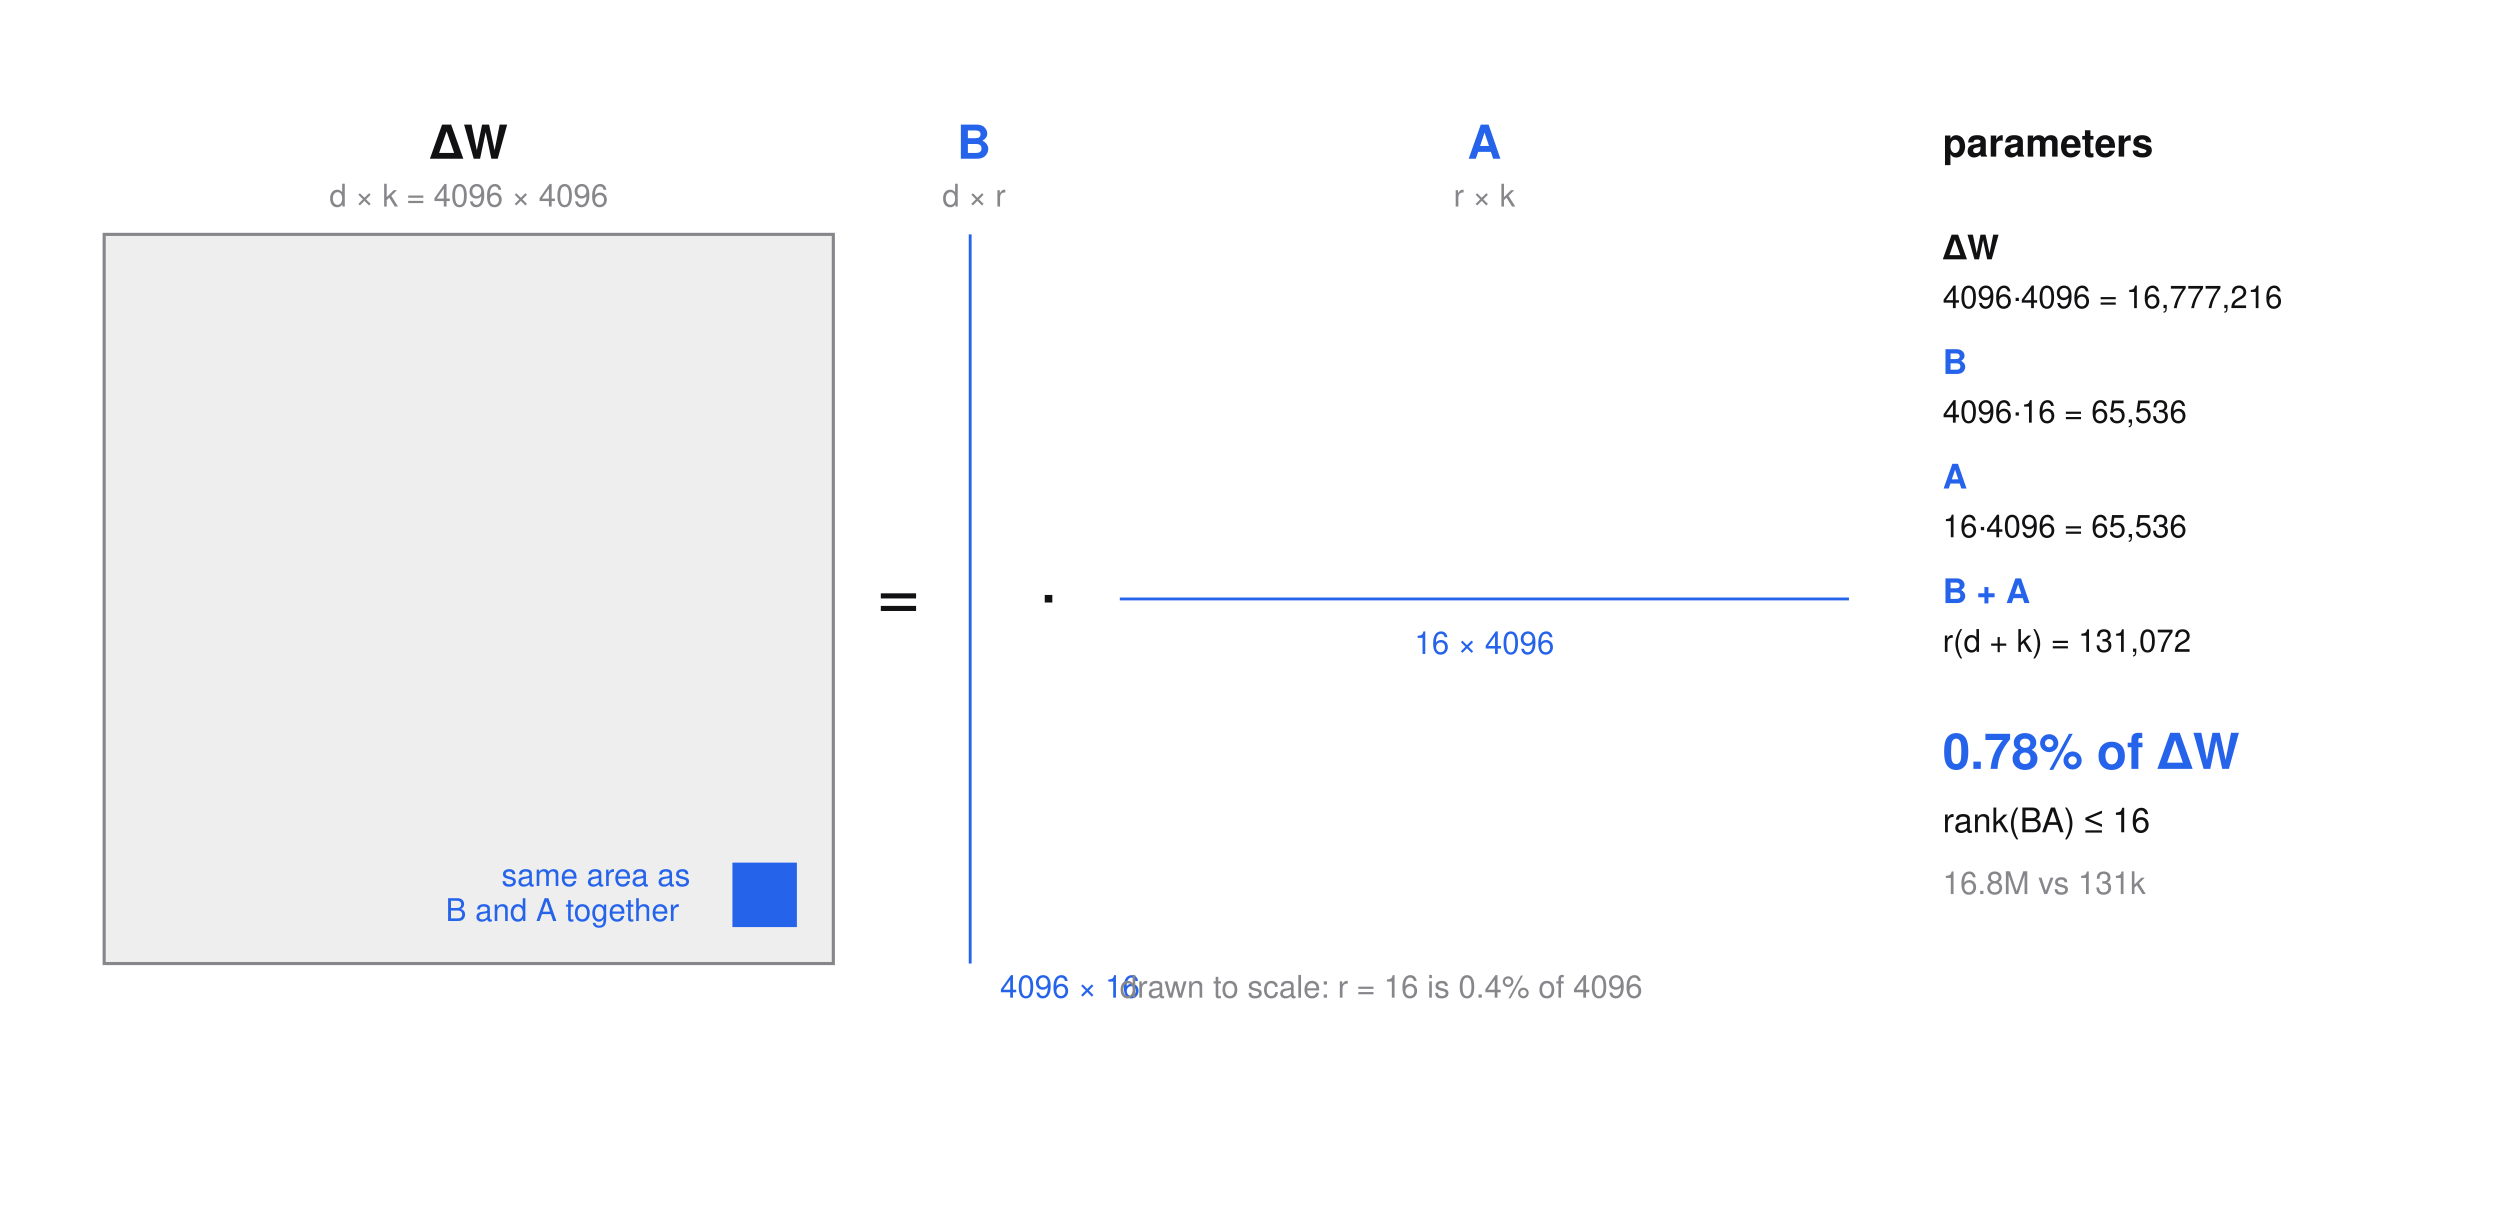
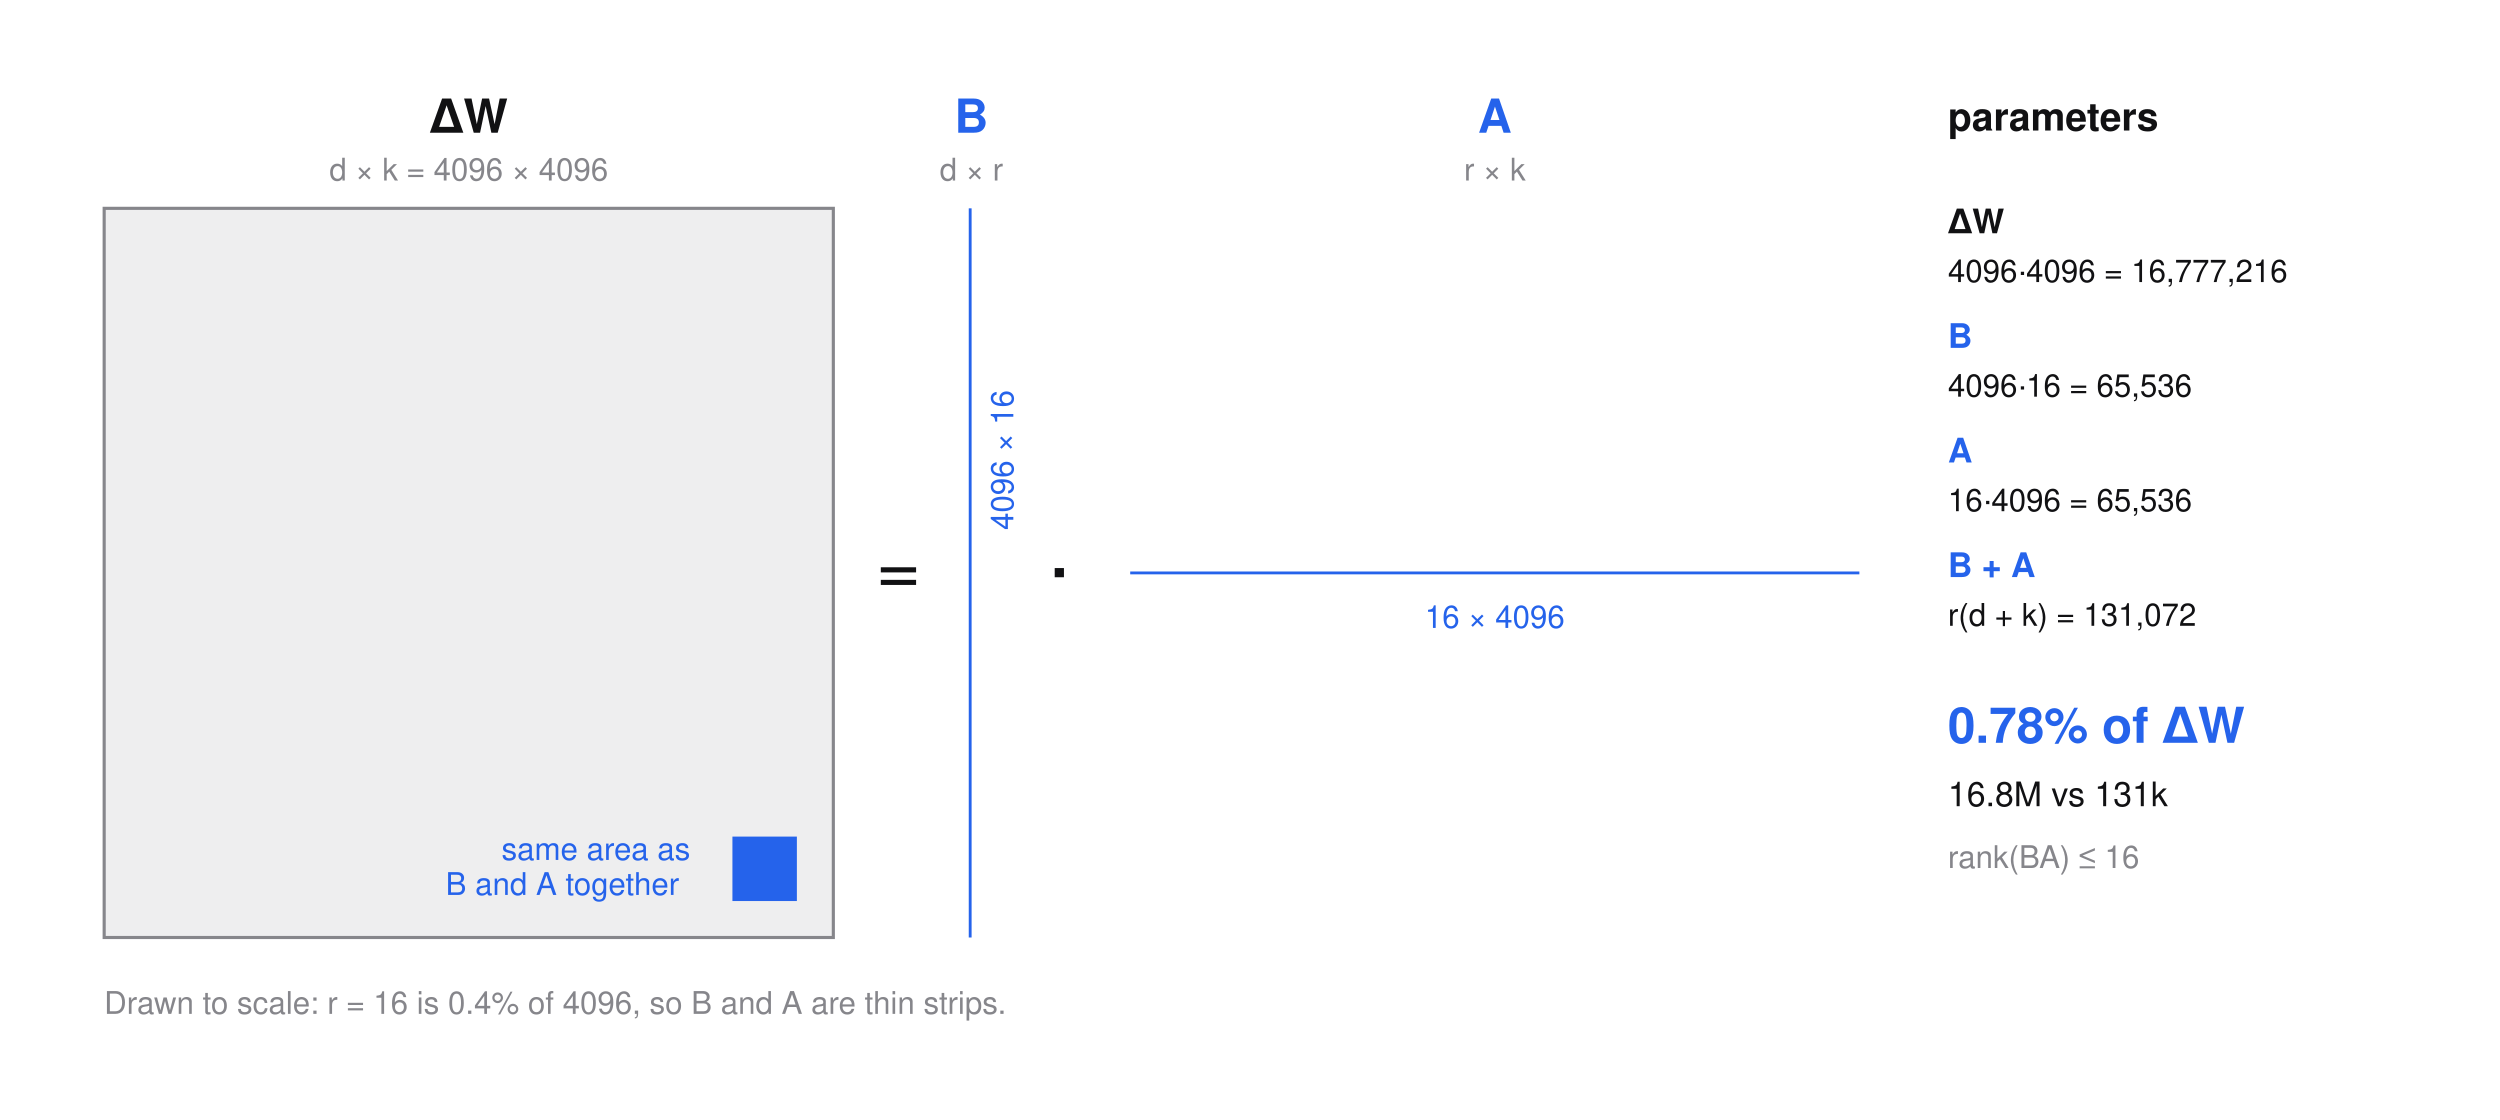
- <svg xmlns="http://www.w3.org/2000/svg" role="img" width="960" height="470" viewBox="0 0 960 470" version="1.1">
+ <svg xmlns="http://www.w3.org/2000/svg" role="img" xml:space="preserve" width="960" height="430" viewBox="0 0 960 430" version="1.1">
  <defs>
-     <style type="text/css">*{stroke-linejoin: round; stroke-linecap: butt}</style>
+     <style type="text/css">*{stroke-linejoin: round; stroke-linecap: butt} text{white-space: pre}</style>
  </defs>
  <g id="figure_1">
    <g id="patch_1">
-       <path d="M 0 470  L 960 470  L 960 0  L 0 0  L 0 470  z " style="fill: none" />
+       <path d="M 0 430  L 960 430  L 960 0  L 0 0  L 0 430  z " style="fill: none" />
    </g>
    <g id="axes_1">
      <g id="patch_2">
-         <path d="M 40 90  L 320 90  L 320 370  L 40 370  z " clip-path="url(#pdad6a5c53b)" style="fill: #eeeeef; stroke: #86868b; stroke-width: 1.2; stroke-linejoin: miter" />
+         <path d="M 40 80  L 320 80  L 320 360  L 40 360  z " clip-path="url(#p54956312aa)" style="fill: #eeeeef; stroke: #86868b; stroke-width: 1.2; stroke-linejoin: miter" />
      </g>
      <g id="patch_3">
-         <path d="M 281.251 331.251  L 306 331.251  L 306 356  L 281.251 356  z " clip-path="url(#pdad6a5c53b)" style="fill: #2563eb" />
+         <path d="M 281.251 321.251  L 306 321.251  L 306 346  L 281.251 346  z " clip-path="url(#p54956312aa)" style="fill: #2563eb" />
      </g>
      <g id="patch_4">
-         <path d="M 372 90  L 373.094 90  L 373.094 370  L 372 370  z " clip-path="url(#pdad6a5c53b)" style="fill: #2563eb" />
+         <path d="M 372 80  L 373.094 80  L 373.094 360  L 372 360  z " clip-path="url(#p54956312aa)" style="fill: #2563eb" />
      </g>
      <g id="patch_5">
-         <path d="M 430 229.453  L 710 229.453  L 710 230.547  L 430 230.547  z " clip-path="url(#pdad6a5c53b)" style="fill: #2563eb" />
+         <path d="M 434 219.453  L 714 219.453  L 714 220.547  L 434 220.547  z " clip-path="url(#p54956312aa)" style="fill: #2563eb" />
      </g>
      <g id="text_1">
-         <text style="font-weight: 700; font-size: 18px; font-family: 'Helvetica Neue', Helvetica, Arial, sans-serif, sans-serif; text-anchor: middle; fill: #111113" x="180" y="60.967" transform="rotate(-0 180 60.96688)">ΔW</text>
+         <text style="font-weight: 700; font-size: 18px; font-family: 'Helvetica Neue', Helvetica, Arial, sans-serif; text-anchor: middle; fill: #111113" x="180" y="50.967" transform="rotate(-0 180 50.96688)">ΔW</text>
      </g>
      <g id="text_2">
-         <text style="font-size: 12px; font-family: 'Helvetica Neue', Helvetica, Arial, sans-serif, sans-serif; text-anchor: middle; fill: #86868b" x="180" y="79.311" transform="rotate(-0 180 79.31125)">d × k = 4096 × 4096</text>
+         <text style="font-size: 12px; font-family: 'Helvetica Neue', Helvetica, Arial, sans-serif; text-anchor: middle; fill: #86868b" x="180" y="69.311" transform="rotate(-0 180 69.31125)">d × k = 4096 × 4096</text>
      </g>
      <g id="text_3">
-         <text style="font-size: 12px; font-family: 'Helvetica Neue', Helvetica, Arial, sans-serif, sans-serif; fill: #2563eb" transform="translate(192.5869 340.2182)">same area as</text>
-         <text style="font-size: 12px; font-family: 'Helvetica Neue', Helvetica, Arial, sans-serif, sans-serif; fill: #2563eb" transform="translate(171.1163 353.6556)">B and A together</text>
+         <text style="font-size: 12px; font-family: 'Helvetica Neue', Helvetica, Arial, sans-serif; fill: #2563eb" transform="translate(192.5869 330.2182)">same area as</text>
+         <text style="font-size: 12px; font-family: 'Helvetica Neue', Helvetica, Arial, sans-serif; fill: #2563eb" transform="translate(171.1163 343.6556)">B and A together</text>
      </g>
      <g id="text_4">
-         <text style="font-size: 28px; font-family: 'Helvetica Neue', Helvetica, Arial, sans-serif, sans-serif; text-anchor: middle; fill: #111113" x="345" y="237.726" transform="rotate(-0 345 237.7262)">=</text>
+         <text style="font-size: 28px; font-family: 'Helvetica Neue', Helvetica, Arial, sans-serif; text-anchor: middle; fill: #111113" x="345" y="227.726" transform="rotate(-0 345 227.7262)">=</text>
      </g>
      <g id="text_5">
-         <text style="font-weight: 700; font-size: 18px; font-family: 'Helvetica Neue', Helvetica, Arial, sans-serif, sans-serif; text-anchor: middle; fill: #2563eb" x="374" y="60.967" transform="rotate(-0 374 60.96688)">B</text>
+         <text style="font-weight: 700; font-size: 18px; font-family: 'Helvetica Neue', Helvetica, Arial, sans-serif; text-anchor: middle; fill: #2563eb" x="373" y="50.967" transform="rotate(-0 373 50.96688)">B</text>
      </g>
      <g id="text_6">
-         <text style="font-size: 12px; font-family: 'Helvetica Neue', Helvetica, Arial, sans-serif, sans-serif; text-anchor: middle; fill: #86868b" x="374" y="79.311" transform="rotate(-0 374 79.31125)">d × r</text>
+         <text style="font-size: 12px; font-family: 'Helvetica Neue', Helvetica, Arial, sans-serif; text-anchor: middle; fill: #86868b" x="373" y="69.311" transform="rotate(-0 373 69.31125)">d × r</text>
      </g>
      <g id="text_7">
-         <text style="font-size: 12px; font-family: 'Helvetica Neue', Helvetica, Arial, sans-serif, sans-serif; text-anchor: start; fill: #2563eb" x="384" y="383.118" transform="rotate(-0 384 383.1181)">4096 × 16</text>
+         <text style="font-size: 12px; font-family: 'Helvetica Neue', Helvetica, Arial, sans-serif; fill: #2563eb" transform="translate(389.1181 203.4931) rotate(-90)">4096 × 16</text>
      </g>
      <g id="text_8">
-         <text style="font-size: 28px; font-family: 'Helvetica Neue', Helvetica, Arial, sans-serif, sans-serif; text-anchor: middle; fill: #111113" x="402" y="237.726" transform="rotate(-0 402 237.7262)">·</text>
+         <text style="font-size: 34px; font-family: 'Helvetica Neue', Helvetica, Arial, sans-serif; text-anchor: middle; fill: #111113" x="406" y="229.382" transform="rotate(-0 406 229.3819)">·</text>
      </g>
      <g id="text_9">
-         <text style="font-weight: 700; font-size: 18px; font-family: 'Helvetica Neue', Helvetica, Arial, sans-serif, sans-serif; text-anchor: middle; fill: #2563eb" x="570" y="60.967" transform="rotate(-0 570 60.96688)">A</text>
+         <text style="font-weight: 700; font-size: 18px; font-family: 'Helvetica Neue', Helvetica, Arial, sans-serif; text-anchor: middle; fill: #2563eb" x="574" y="50.967" transform="rotate(-0 574 50.96688)">A</text>
      </g>
      <g id="text_10">
-         <text style="font-size: 12px; font-family: 'Helvetica Neue', Helvetica, Arial, sans-serif, sans-serif; text-anchor: middle; fill: #86868b" x="570" y="79.311" transform="rotate(-0 570 79.31125)">r × k</text>
+         <text style="font-size: 12px; font-family: 'Helvetica Neue', Helvetica, Arial, sans-serif; text-anchor: middle; fill: #86868b" x="574" y="69.311" transform="rotate(-0 574 69.31125)">r × k</text>
      </g>
      <g id="text_11">
-         <text style="font-size: 12px; font-family: 'Helvetica Neue', Helvetica, Arial, sans-serif, sans-serif; text-anchor: middle; fill: #2563eb" x="570" y="251.118" transform="rotate(-0 570 251.1181)">16 × 4096</text>
+         <text style="font-size: 12px; font-family: 'Helvetica Neue', Helvetica, Arial, sans-serif; text-anchor: middle; fill: #2563eb" x="574" y="241.118" transform="rotate(-0 574 241.1181)">16 × 4096</text>
      </g>
      <g id="text_12">
-         <text style="font-size: 12px; font-family: 'Helvetica Neue', Helvetica, Arial, sans-serif, sans-serif; text-anchor: start; fill: #86868b" x="430" y="383.118" transform="rotate(-0 430 383.1181)">drawn to scale: r = 16 is 0.4% of 4096</text>
+         <text style="font-size: 12px; font-family: 'Helvetica Neue', Helvetica, Arial, sans-serif; text-anchor: start; fill: #86868b" x="40" y="389.311" transform="rotate(-0 40 389.3112)">Drawn to scale: r = 16 is 0.4% of 4096, so B and A are thin strips.</text>
      </g>
      <g id="text_13">
-         <text style="font-weight: 700; font-size: 15px; font-family: 'Helvetica Neue', Helvetica, Arial, sans-serif, sans-serif; text-anchor: start; fill: #111113" x="746" y="60.139" transform="rotate(-0 746 60.13906)">parameters</text>
+         <text style="font-weight: 700; font-size: 15px; font-family: 'Helvetica Neue', Helvetica, Arial, sans-serif; text-anchor: start; fill: #111113" x="748" y="50.139" transform="rotate(-0 748 50.13906)">parameters</text>
      </g>
      <g id="text_14">
-         <text style="font-weight: 700; font-size: 13px; font-family: 'Helvetica Neue', Helvetica, Arial, sans-serif, sans-serif; text-anchor: start; fill: #111113" x="746" y="99.587" transform="rotate(-0 746 99.58719)">ΔW</text>
+         <text style="font-weight: 700; font-size: 13px; font-family: 'Helvetica Neue', Helvetica, Arial, sans-serif; text-anchor: start; fill: #111113" x="748" y="89.587" transform="rotate(-0 748 89.58719)">ΔW</text>
      </g>
      <g id="text_15">
-         <text style="font-size: 12px; font-family: 'Helvetica Neue', Helvetica, Arial, sans-serif, sans-serif; text-anchor: start; fill: #111113" x="746" y="118.311" transform="rotate(-0 746 118.3113)">4096·4096 = 16,777,216</text>
+         <text style="font-size: 12px; font-family: 'Helvetica Neue', Helvetica, Arial, sans-serif; text-anchor: start; fill: #111113" x="748" y="108.311" transform="rotate(-0 748 108.3113)">4096·4096 = 16,777,216</text>
      </g>
      <g id="text_16">
-         <text style="font-weight: 700; font-size: 13px; font-family: 'Helvetica Neue', Helvetica, Arial, sans-serif, sans-serif; text-anchor: start; fill: #2563eb" x="746" y="143.587" transform="rotate(-0 746 143.5872)">B</text>
+         <text style="font-weight: 700; font-size: 13px; font-family: 'Helvetica Neue', Helvetica, Arial, sans-serif; text-anchor: start; fill: #2563eb" x="748" y="133.587" transform="rotate(-0 748 133.5872)">B</text>
      </g>
      <g id="text_17">
-         <text style="font-size: 12px; font-family: 'Helvetica Neue', Helvetica, Arial, sans-serif, sans-serif; text-anchor: start; fill: #111113" x="746" y="162.311" transform="rotate(-0 746 162.3113)">4096·16 = 65,536</text>
+         <text style="font-size: 12px; font-family: 'Helvetica Neue', Helvetica, Arial, sans-serif; text-anchor: start; fill: #111113" x="748" y="152.311" transform="rotate(-0 748 152.3113)">4096·16 = 65,536</text>
      </g>
      <g id="text_18">
-         <text style="font-weight: 700; font-size: 13px; font-family: 'Helvetica Neue', Helvetica, Arial, sans-serif, sans-serif; text-anchor: start; fill: #2563eb" x="746" y="187.587" transform="rotate(-0 746 187.5872)">A</text>
+         <text style="font-weight: 700; font-size: 13px; font-family: 'Helvetica Neue', Helvetica, Arial, sans-serif; text-anchor: start; fill: #2563eb" x="748" y="177.587" transform="rotate(-0 748 177.5872)">A</text>
      </g>
      <g id="text_19">
-         <text style="font-size: 12px; font-family: 'Helvetica Neue', Helvetica, Arial, sans-serif, sans-serif; text-anchor: start; fill: #111113" x="746" y="206.311" transform="rotate(-0 746 206.3113)">16·4096 = 65,536</text>
+         <text style="font-size: 12px; font-family: 'Helvetica Neue', Helvetica, Arial, sans-serif; text-anchor: start; fill: #111113" x="748" y="196.311" transform="rotate(-0 748 196.3113)">16·4096 = 65,536</text>
      </g>
      <g id="text_20">
-         <text style="font-weight: 700; font-size: 13px; font-family: 'Helvetica Neue', Helvetica, Arial, sans-serif, sans-serif; text-anchor: start; fill: #2563eb" x="746" y="231.587" transform="rotate(-0 746 231.5872)">B + A</text>
+         <text style="font-weight: 700; font-size: 13px; font-family: 'Helvetica Neue', Helvetica, Arial, sans-serif; text-anchor: start; fill: #2563eb" x="748" y="221.587" transform="rotate(-0 748 221.5872)">B + A</text>
      </g>
      <g id="text_21">
-         <text style="font-size: 12px; font-family: 'Helvetica Neue', Helvetica, Arial, sans-serif, sans-serif; text-anchor: start; fill: #111113" x="746" y="250.311" transform="rotate(-0 746 250.3113)">r(d + k) = 131,072</text>
+         <text style="font-size: 12px; font-family: 'Helvetica Neue', Helvetica, Arial, sans-serif; text-anchor: start; fill: #111113" x="748" y="240.311" transform="rotate(-0 748 240.3113)">r(d + k) = 131,072</text>
      </g>
      <g id="text_22">
-         <text style="font-weight: 700; font-size: 19px; font-family: 'Helvetica Neue', Helvetica, Arial, sans-serif, sans-serif; text-anchor: start; fill: #2563eb" x="746" y="295.243" transform="rotate(-0 746 295.2428)">0.78% of ΔW</text>
+         <text style="font-weight: 700; font-size: 19px; font-family: 'Helvetica Neue', Helvetica, Arial, sans-serif; text-anchor: start; fill: #2563eb" x="748" y="285.243" transform="rotate(-0 748 285.2428)">0.78% of ΔW</text>
      </g>
      <g id="text_23">
-         <text style="font-size: 13px; font-family: 'Helvetica Neue', Helvetica, Arial, sans-serif, sans-serif; text-anchor: start; fill: #111113" x="746" y="319.587" transform="rotate(-0 746 319.5872)">rank(BA) ≤ 16</text>
+         <text style="font-size: 13px; font-family: 'Helvetica Neue', Helvetica, Arial, sans-serif; text-anchor: start; fill: #111113" x="748" y="309.587" transform="rotate(-0 748 309.5872)">16.8M vs 131k</text>
      </g>
      <g id="text_24">
-         <text style="font-size: 12px; font-family: 'Helvetica Neue', Helvetica, Arial, sans-serif, sans-serif; text-anchor: start; fill: #86868b" x="746" y="343.311" transform="rotate(-0 746 343.3112)">16.8M vs 131k</text>
+         <text style="font-size: 12px; font-family: 'Helvetica Neue', Helvetica, Arial, sans-serif; text-anchor: start; fill: #86868b" x="748" y="333.311" transform="rotate(-0 748 333.3112)">rank(BA) ≤ 16</text>
      </g>
    </g>
  </g>
  <defs>
-     <clipPath id="pdad6a5c53b">
-       <rect x="0" y="0" width="960" height="470" />
+     <clipPath id="p54956312aa">
+       <rect x="0" y="0" width="960" height="430" />
    </clipPath>
  </defs>
</svg>
